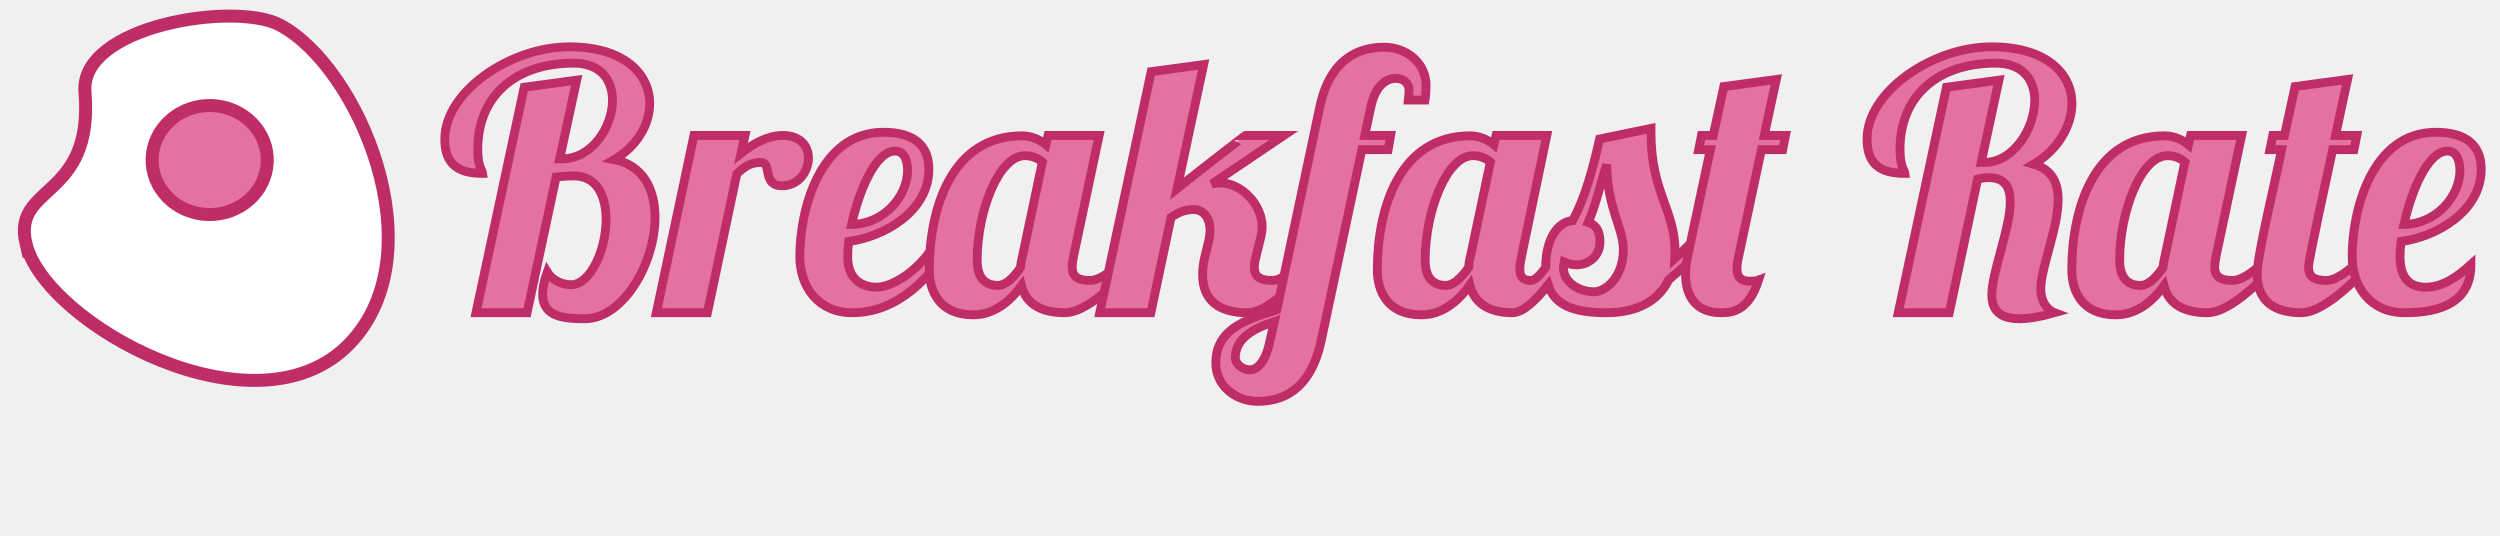
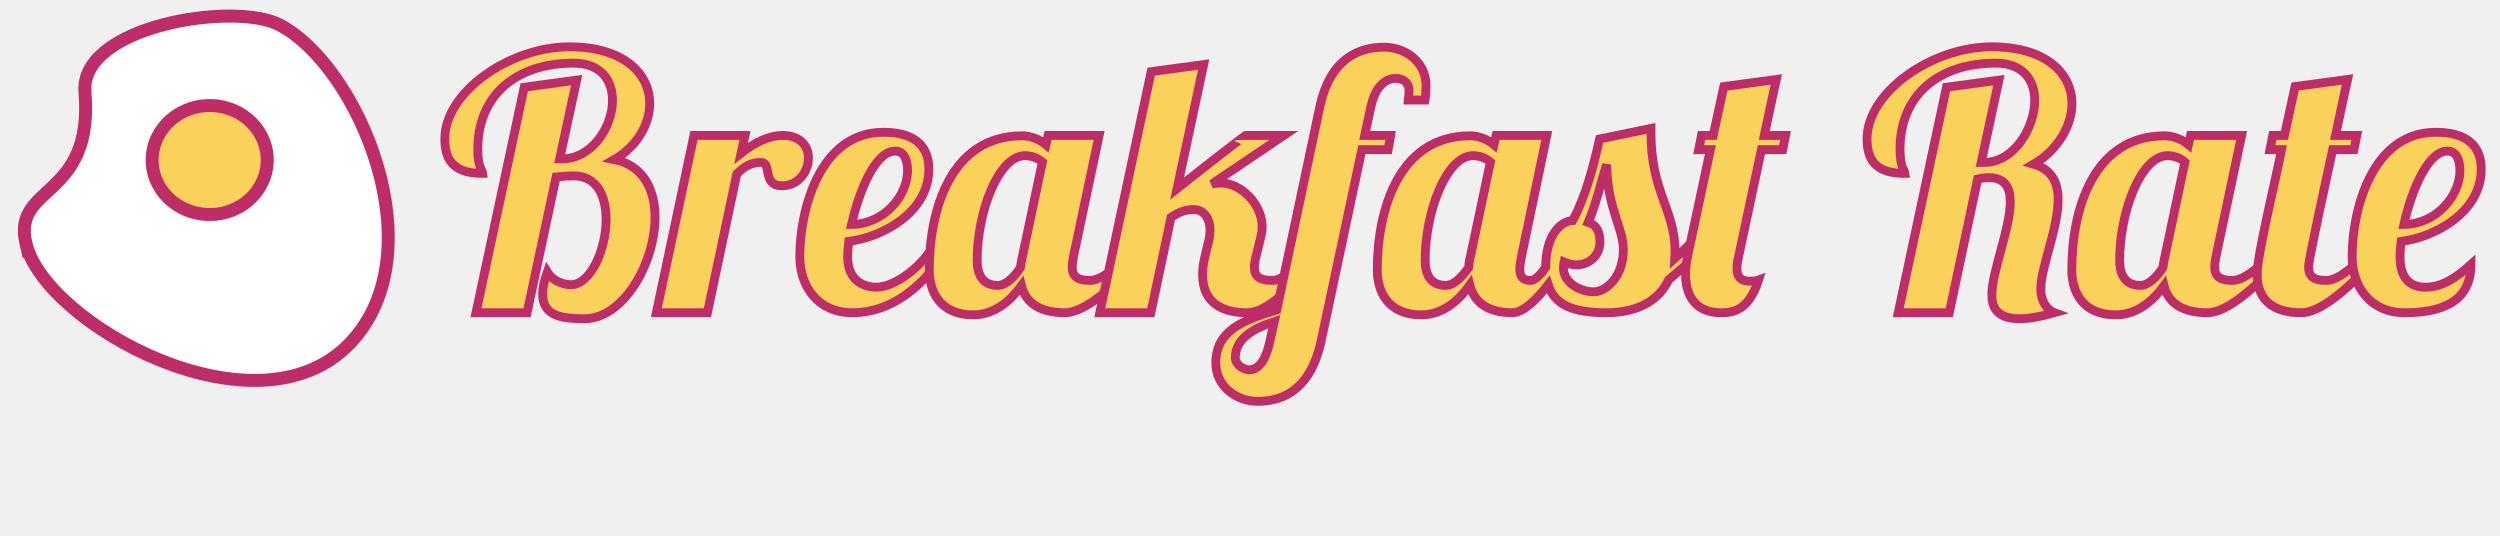
<svg xmlns="http://www.w3.org/2000/svg" width="210" height="45" viewBox="0 0 210 45" id="svg4136" version="1.1">
  <defs id="defs4138" />
  <g id="layer1" transform="translate(0,-1007.362)">
    <path style="fill:#ffffff;fill-opacity:1;fill-rule:evenodd;stroke:#be2d68;stroke-width:1.09;stroke-linecap:butt;stroke-linejoin:miter;stroke-miterlimit:4;stroke-dasharray:none;stroke-opacity:1" d="m 2.182,1027.826 c 1.588,6.731 19.381,16.596 27.222,8.363 7.318,-7.685 0.722,-23.248 -5.913,-26.735 -3.781,-1.988 -16.815,0.062 -16.353,5.658 0.747,9.049 -6.141,7.695 -4.957,12.715 z" id="path4711" />
-     <path style="opacity:1;fill:#e571a0;fill-opacity:1;fill-rule:evenodd;stroke:#be2d68;stroke-width:1.09;stroke-linecap:round;stroke-linejoin:round;stroke-miterlimit:4;stroke-dasharray:none;stroke-dashoffset:0;stroke-opacity:1" id="path4715" d="m 15.089,1016.9 a 4.837,4.579 0 0 1 6.644,1.504 4.837,4.579 0 0 1 -1.571,6.294 4.837,4.579 0 0 1 -6.653,-1.47 4.837,4.579 0 0 1 1.536,-6.302" />
-     <g id="g4706" style="stroke:#be2d68;stroke-width:1;stroke-miterlimit:4;stroke-dasharray:none;stroke-opacity:1" transform="matrix(0.7444963,0,0,0.7444963,0.0503508,257.596)">
-       <g style="font-style:normal;font-weight:normal;font-size:40px;line-height:125%;font-family:Sans;letter-spacing:0px;word-spacing:0px;fill:#e571a0;fill-opacity:1;stroke:#be2d68;stroke-width:1;stroke-linecap:butt;stroke-linejoin:miter;stroke-miterlimit:4;stroke-dasharray:none;stroke-opacity:1" id="text4136">
-         <path d="m 59.078,1016.922 -5.44,25.44 5.76,0 3.28,-15.32 c 0.72,-0.08 1.48,-0.12 2,-0.12 2.64,0 3.64,2.32 3.64,4.92 0,3.4 -1.76,7.36 -3.96,7.36 -0.56,0 -1.92,-0.2 -2.68,-1.44 -0.36,1 -0.52,1.84 -0.52,2.52 0,2.52 2.32,2.76 4.72,2.76 4.4,0 7.96,-6.28 7.96,-11.44 0,-3.12 -1.32,-5.88 -4.6,-6.52 2.56,-1.48 4,-3.96 4,-6.32 0,-3.28 -2.8,-6.4 -9.08,-6.4 -6.68,0 -14.04,5.08 -14.04,10.4 0,2.88 1.52,3.88 4.28,3.88 -0.04,-0.36 -0.56,-0.68 -0.56,-2.72 0,-6.08 4.32,-9.72 10.8,-9.72 3.12,0 4.4,1.96 4.4,4.2 0,3.04 -2.36,6.6 -5.68,6.6 l -0.28,0 1.92,-8.88 -5.92,0.8 z" style="font-style:normal;font-variant:normal;font-weight:normal;font-stretch:normal;font-family:'Lobster 1.3';-inkscape-font-specification:'Lobster 1.3, ';fill:#e571a0;fill-opacity:1;stroke:#be2d68;stroke-width:1;stroke-miterlimit:4;stroke-dasharray:none;stroke-opacity:1" id="path4727" />
-         <path d="m 78.228,1022.362 -4.24,20 5.76,0 3.32,-15.68 c 0.92,-0.84 1.56,-1.28 2.76,-1.28 1.2,0 0.08,2.64 2.32,2.64 1.96,0 3,-1.72 3,-3.12 0,-1.52 -1.08,-2.56 -2.88,-2.56 -1.68,0 -3.28,0.88 -4.72,2 l 0.44,-2 -5.76,0 z" style="font-style:normal;font-variant:normal;font-weight:normal;font-stretch:normal;font-family:'Lobster 1.3';-inkscape-font-specification:'Lobster 1.3, ';fill:#e571a0;fill-opacity:1;stroke:#be2d68;stroke-width:1;stroke-miterlimit:4;stroke-dasharray:none;stroke-opacity:1" id="path4729" />
-         <path d="m 95.573,1036.042 c 0,-0.48 0.04,-1.08 0.12,-1.72 3.8,-0.48 9.04,-3.28 9.04,-8.16 0,-2.8 -1.84,-4.16 -5.12,-4.16 -7.28,0 -9.44,8.92 -9.44,14 0,3.44 2.08,6.36 5.92,6.36 5.16,0 9,-4.04 11.28,-8.16 l -1.8,0 c -1.4,2.96 -4.76,5.28 -6.72,5.28 -1.56,0 -3.28,-0.8 -3.28,-3.44 z m 6.76,-9.68 c -0.04,2.84 -2.64,6 -6.32,6.04 0.84,-3.76 2.68,-8.28 4.92,-8.28 1.2,0 1.4,1.4 1.4,2.24 z" style="font-style:normal;font-variant:normal;font-weight:normal;font-stretch:normal;font-family:'Lobster 1.3';-inkscape-font-specification:'Lobster 1.3, ';fill:#e571a0;fill-opacity:1;stroke:#be2d68;stroke-width:1;stroke-miterlimit:4;stroke-dasharray:none;stroke-opacity:1" id="path4731" />
-         <path d="m 118.183,1022.362 -0.24,1.04 c -0.72,-0.6 -1.72,-1 -2.68,-1 -8,0 -10.48,8.24 -10.48,15.12 0,2.36 1.12,5.08 4.96,5.08 2.44,0 4.24,-1.64 5.44,-3.28 0.52,2.08 2.28,3.04 4.88,3.04 3.12,0 7.64,-5.32 9.48,-7.16 l -1.36,0 c -1.6,1.28 -3.68,3.52 -5.28,3.52 -1.6,0 -2,-0.64 -2,-1.52 0,-0.36 0.08,-0.8 0.16,-1.24 l 2.88,-13.6 -5.76,0 z m -2.6,2.28 c 0.56,0 1.32,0.16 1.96,0.72 l -2.24,10.6 c -0.12,0.48 -0.2,0.92 -0.24,1.32 -0.76,1.12 -1.64,2 -2.56,2 -1,0 -2.32,-0.44 -2.32,-2.84 0,-5.44 2.4,-11.8 5.4,-11.8 z" style="font-style:normal;font-variant:normal;font-weight:normal;font-stretch:normal;font-family:'Lobster 1.3';-inkscape-font-specification:'Lobster 1.3, ';fill:#e571a0;fill-opacity:1;stroke:#be2d68;stroke-width:1;stroke-miterlimit:4;stroke-dasharray:none;stroke-opacity:1" id="path4733" />
-         <path d="m 140.459,1022.362 c 0,-0.04 -4.72,3.6 -7.72,6 l 3,-14 -5.92,0.8 -5.8,27.2 5.76,0 2.28,-10.76 c 0.84,-0.56 1.56,-0.88 2.56,-0.88 1.08,0 1.84,0.92 1.84,2.36 0,0.32 -0.04,0.68 -0.12,1.04 l -0.44,1.84 c -0.2,0.76 -0.28,1.48 -0.28,2.12 0,2.92 1.92,4.28 5,4.28 3.12,0 6.96,-5.32 8.8,-7.16 l -1.36,0 c -1.6,1.28 -3,3.52 -4.6,3.52 -1.56,0 -2,-0.6 -2,-1.48 0,-0.4 0.08,-0.84 0.2,-1.28 l 0.56,-2.28 c 0.08,-0.32 0.12,-0.68 0.12,-1 0,-2.64 -2.48,-4.96 -4.64,-4.96 -0.36,0 -0.68,0.04 -1.04,0.12 l 8.12,-5.48 -4.32,0 z" style="font-style:normal;font-variant:normal;font-weight:normal;font-stretch:normal;font-family:'Lobster 1.3';-inkscape-font-specification:'Lobster 1.3, ';fill:#e571a0;fill-opacity:1;stroke:#be2d68;stroke-width:1;stroke-miterlimit:4;stroke-dasharray:none;stroke-opacity:1" id="path4735" />
-         <path d="m 160.71,1018.362 c 0.08,-0.48 0.12,-1 0.12,-1.64 0,-2.6 -2.28,-4.32 -4.72,-4.32 -2.64,0 -6.08,1.08 -7.28,6.8 l -4.84,22.84 c -3.8,1.16 -6.88,2.32 -6.88,6 0,2.6 2.28,4.32 4.72,4.32 2.6,0 5.92,-1.08 7.16,-6.8 l 4.6,-21.6 2.96,0 0.28,-1.6 -2.92,0 0.68,-3.16 c 0.56,-2.68 1.92,-3.28 2.8,-3.28 0.8,0 1.52,0.44 1.52,1.36 0,0.36 -0.04,0.68 -0.08,1.08 l 1.88,0 z m -21.4,29.12 c 0,-2.16 1.88,-3.28 4.4,-4.12 l -0.52,2.32 c -0.52,2.36 -1.44,3.12 -2.28,3.12 -0.88,0 -1.6,-0.76 -1.6,-1.32 z" style="font-style:normal;font-variant:normal;font-weight:normal;font-stretch:normal;font-family:'Lobster 1.3';-inkscape-font-specification:'Lobster 1.3, ';fill:#e571a0;fill-opacity:1;stroke:#be2d68;stroke-width:1;stroke-miterlimit:4;stroke-dasharray:none;stroke-opacity:1" id="path4737" />
-         <path d="m 168.73,1022.362 -0.24,1.04 c -0.72,-0.6 -1.72,-1 -2.68,-1 -8,0 -10.48,8.24 -10.48,15.12 0,2.36 1.12,5.08 4.96,5.08 2.48,0 4.28,-1.68 5.48,-3.36 0.48,1.92 2,3.12 4.8,3.12 1.16,0 2.6,-1.32 4.04,-3.16 0.72,2.32 2.88,3.16 6.56,3.16 3.72,0 6,-1.52 7.04,-3.72 1.6,-1.36 3.2,-2.76 4.32,-3.64 l -1.04,-1.36 c -0.48,0.56 -1.48,1.6 -2.6,2.6 l 0.04,-0.84 c -0.04,-4.68 -2.72,-6.68 -2.72,-13.28 l 0,-0.56 -5.8,1.2 c -0.68,3.04 -1.6,6.6 -3.04,9.2 -1.6,0.12 -3.04,1.96 -3.04,5.28 -0.64,0.92 -1.24,1.48 -1.68,1.48 -0.92,0 -1.24,-0.44 -1.24,-1.28 0,-0.4 0.08,-0.88 0.2,-1.48 l 2.84,-13.6 -5.72,0 z m -2.88,13.6 c -0.12,0.44 -0.2,0.88 -0.2,1.28 -0.8,1.12 -1.68,2.04 -2.6,2.04 -1,0 -2.32,-0.44 -2.32,-2.84 0,-5.44 2.4,-11.8 5.4,-11.8 0.56,0 1.32,0.16 1.96,0.72 l -2.24,10.6 z m 14.6,-1.56 c 0,-1.2 -0.36,-1.92 -1.32,-2.24 0.88,-2 1.44,-4.56 2.08,-6.52 0.08,5 1.88,7.12 1.88,9.6 0,3.08 -1.96,4.76 -3.32,4.76 -1.56,0 -3.44,-1 -3.44,-2.72 0,-0.2 0.04,-0.44 0.08,-0.64 0.48,0.2 0.92,0.32 1.4,0.32 1.4,0 2.64,-1.04 2.64,-2.56 z" style="font-style:normal;font-variant:normal;font-weight:normal;font-stretch:normal;font-family:'Lobster 1.3';-inkscape-font-specification:'Lobster 1.3, ';fill:#e571a0;fill-opacity:1;stroke:#be2d68;stroke-width:1;stroke-miterlimit:4;stroke-dasharray:none;stroke-opacity:1" id="path4739" />
-         <path d="m 198.67,1023.962 2.4,0 0.32,-1.6 -2.4,0 c 0.76,-3.6 1.36,-6.32 1.36,-6.32 l -5.92,0.8 -1.2,5.52 -1.32,0 -0.32,1.6 1.32,0 -2.56,12 c -0.16,0.72 -0.24,1.44 -0.24,2.08 0,2.48 1.2,4.32 4,4.32 1.36,0 3.12,-0.24 4.24,-3.68 -0.32,0.12 -0.76,0.12 -1.04,0.12 -1.08,0 -1.4,-0.6 -1.4,-1.44 0,-0.44 0.08,-0.92 0.2,-1.4 l 2.56,-12 z" style="font-style:normal;font-variant:normal;font-weight:normal;font-stretch:normal;font-family:'Lobster 1.3';-inkscape-font-specification:'Lobster 1.3, ';fill:#e571a0;fill-opacity:1;stroke:#be2d68;stroke-width:1;stroke-miterlimit:4;stroke-dasharray:none;stroke-opacity:1" id="path4741" />
-         <path d="m 219.547,1016.922 -5.44,25.44 5.76,0 3.2,-15.08 c 0.48,-0.12 0.92,-0.16 1.28,-0.16 1.8,0 2.4,1.12 2.4,2.72 0,3.04 -2.08,7.88 -2.08,10.52 0,1.32 0.52,2.68 3.12,2.68 0.96,0 2.28,-0.2 3.96,-0.68 -0.96,-0.36 -1.56,-1.44 -1.56,-2.64 0,-2.48 1.96,-6.84 1.96,-10.12 0,-1.88 -0.68,-3.4 -2.76,-4 2.76,-1.6 4.32,-4.4 4.32,-6.84 0,-3.28 -2.76,-6.4 -9.08,-6.4 -6.68,0 -14.04,5.08 -14.04,10.4 0,2.88 1.52,3.88 4.28,3.88 -0.04,-0.36 -0.56,-0.68 -0.56,-2.72 0,-6.08 4.32,-9.72 10.8,-9.72 3.12,0 4.4,1.96 4.4,4.2 0,3.12 -2.36,7 -5.68,7 l -0.36,0 2,-9.28 -5.92,0.8 z" style="font-style:normal;font-variant:normal;font-weight:normal;font-stretch:normal;font-family:'Lobster 1.3';-inkscape-font-specification:'Lobster 1.3, ';fill:#e571a0;fill-opacity:1;stroke:#be2d68;stroke-width:1;stroke-miterlimit:4;stroke-dasharray:none;stroke-opacity:1" id="path4743" />
-         <path d="m 247.089,1022.362 -0.24,1.04 c -0.72,-0.6 -1.72,-1 -2.68,-1 -8,0 -10.48,8.24 -10.48,15.12 0,2.36 1.12,5.08 4.96,5.08 2.44,0 4.24,-1.64 5.44,-3.28 0.52,2.08 2.28,3.04 4.88,3.04 3.12,0 7.64,-5.32 9.48,-7.16 l -1.36,0 c -1.6,1.28 -3.68,3.52 -5.28,3.52 -1.6,0 -2,-0.64 -2,-1.52 0,-0.36 0.08,-0.8 0.16,-1.24 l 2.88,-13.6 -5.76,0 z m -2.6,2.28 c 0.56,0 1.32,0.16 1.96,0.72 l -2.24,10.6 c -0.12,0.48 -0.2,0.92 -0.24,1.32 -0.76,1.12 -1.64,2 -2.56,2 -1,0 -2.32,-0.44 -2.32,-2.84 0,-5.44 2.4,-11.8 5.4,-11.8 z" style="font-style:normal;font-variant:normal;font-weight:normal;font-stretch:normal;font-family:'Lobster 1.3';-inkscape-font-specification:'Lobster 1.3, ';fill:#e571a0;fill-opacity:1;stroke:#be2d68;stroke-width:1;stroke-miterlimit:4;stroke-dasharray:none;stroke-opacity:1" id="path4745" />
-         <path d="m 258.883,1016.842 -1.2,5.52 -1.32,0 -0.32,1.6 1.32,0 c -0.68,3.44 -2.76,11.92 -2.76,14.04 0,3 1.88,4.36 4.96,4.36 3.12,0 7.64,-5.32 9.48,-7.16 l -1.36,0 c -1.6,1.28 -3.68,3.52 -5.28,3.52 -1.6,0 -2,-0.6 -2,-1.52 0,-0.2 -0.04,-0.6 2.72,-13.24 l 2.4,0 0.32,-1.6 -2.4,0 c 0.76,-3.6 1.36,-6.32 1.36,-6.32 l -5.92,0.8 z" style="font-style:normal;font-variant:normal;font-weight:normal;font-stretch:normal;font-family:'Lobster 1.3';-inkscape-font-specification:'Lobster 1.3, ';fill:#e571a0;fill-opacity:1;stroke:#be2d68;stroke-width:1;stroke-miterlimit:4;stroke-dasharray:none;stroke-opacity:1" id="path4747" />
-         <path d="m 271.242,1042.362 c 4,0 7.48,-1.12 7.48,-5.44 -1.64,1.48 -3.24,2.56 -5.12,2.56 -1.56,0 -2.88,-0.8 -2.88,-3.44 0,-0.48 0.04,-1.08 0.12,-1.72 3.8,-0.48 9.04,-3.28 9.04,-8.16 0,-2.8 -1.84,-4.16 -5.12,-4.16 -7.28,0 -9.44,8.92 -9.44,14 0,3.44 2.08,6.36 5.92,6.36 z m 6.24,-16 c -0.04,2.84 -2.64,6 -6.32,6.04 0.84,-3.76 2.68,-8.28 4.92,-8.28 1.2,0 1.4,1.4 1.4,2.24 z" style="font-style:normal;font-variant:normal;font-weight:normal;font-stretch:normal;font-family:'Lobster 1.3';-inkscape-font-specification:'Lobster 1.3, ';fill:#e571a0;fill-opacity:1;stroke:#be2d68;stroke-width:1;stroke-miterlimit:4;stroke-dasharray:none;stroke-opacity:1" id="path4749" />
+     <path style="opacity:1;fill:#f9d15b;fill-opacity:1;fill-rule:evenodd;stroke:#be2d68;stroke-width:1.09;stroke-linecap:round;stroke-linejoin:round;stroke-miterlimit:4;stroke-dasharray:none;stroke-dashoffset:0;stroke-opacity:1" id="path4715" d="m 15.089,1016.9 a 4.837,4.579 0 0 1 6.644,1.504 4.837,4.579 0 0 1 -1.571,6.294 4.837,4.579 0 0 1 -6.653,-1.47 4.837,4.579 0 0 1 1.536,-6.302" />
+     <g id="g4706" style="stroke:#be2d68;stroke-width:1;stroke-miterlimit:4;stroke-dasharray:none;stroke-opacity:1;fill:#f9d15b;fill-opacity:1" transform="matrix(0.7444963,0,0,0.7444963,0.0503508,257.596)">
+       <g style="font-style:normal;font-weight:normal;font-size:40px;line-height:125%;font-family:Sans;letter-spacing:0px;word-spacing:0px;fill:#f9d15b;fill-opacity:1;stroke:#be2d68;stroke-width:1;stroke-linecap:butt;stroke-linejoin:miter;stroke-miterlimit:4;stroke-dasharray:none;stroke-opacity:1" id="text4136">
+         <path d="m 59.078,1016.922 -5.44,25.44 5.76,0 3.28,-15.32 c 0.72,-0.08 1.48,-0.12 2,-0.12 2.64,0 3.64,2.32 3.64,4.92 0,3.4 -1.76,7.36 -3.96,7.36 -0.56,0 -1.92,-0.2 -2.68,-1.44 -0.36,1 -0.52,1.84 -0.52,2.52 0,2.52 2.32,2.76 4.72,2.76 4.4,0 7.96,-6.28 7.96,-11.44 0,-3.12 -1.32,-5.88 -4.6,-6.52 2.56,-1.48 4,-3.96 4,-6.32 0,-3.28 -2.8,-6.4 -9.08,-6.4 -6.68,0 -14.04,5.08 -14.04,10.4 0,2.88 1.52,3.88 4.28,3.88 -0.04,-0.36 -0.56,-0.68 -0.56,-2.72 0,-6.08 4.32,-9.72 10.8,-9.72 3.12,0 4.4,1.96 4.4,4.2 0,3.04 -2.36,6.6 -5.68,6.6 l -0.28,0 1.92,-8.88 -5.92,0.8 z" style="font-style:normal;font-variant:normal;font-weight:normal;font-stretch:normal;font-family:'Lobster 1.3';-inkscape-font-specification:'Lobster 1.3, ';fill:#f9d15b;fill-opacity:1;stroke:#be2d68;stroke-width:1;stroke-miterlimit:4;stroke-dasharray:none;stroke-opacity:1" id="path4727" />
+         <path d="m 78.228,1022.362 -4.24,20 5.76,0 3.32,-15.68 c 0.92,-0.84 1.56,-1.28 2.76,-1.28 1.2,0 0.08,2.64 2.32,2.64 1.96,0 3,-1.72 3,-3.12 0,-1.52 -1.08,-2.56 -2.88,-2.56 -1.68,0 -3.28,0.88 -4.72,2 l 0.44,-2 -5.76,0 z" style="font-style:normal;font-variant:normal;font-weight:normal;font-stretch:normal;font-family:'Lobster 1.3';-inkscape-font-specification:'Lobster 1.3, ';fill:#f9d15b;fill-opacity:1;stroke:#be2d68;stroke-width:1;stroke-miterlimit:4;stroke-dasharray:none;stroke-opacity:1" id="path4729" />
+         <path d="m 95.573,1036.042 c 0,-0.48 0.04,-1.08 0.12,-1.72 3.8,-0.48 9.04,-3.28 9.04,-8.16 0,-2.8 -1.84,-4.16 -5.12,-4.16 -7.28,0 -9.44,8.92 -9.44,14 0,3.44 2.08,6.36 5.92,6.36 5.16,0 9,-4.04 11.28,-8.16 l -1.8,0 c -1.4,2.96 -4.76,5.28 -6.72,5.28 -1.56,0 -3.28,-0.8 -3.28,-3.44 z m 6.76,-9.68 c -0.04,2.84 -2.64,6 -6.32,6.04 0.84,-3.76 2.68,-8.28 4.92,-8.28 1.2,0 1.4,1.4 1.4,2.24 z" style="font-style:normal;font-variant:normal;font-weight:normal;font-stretch:normal;font-family:'Lobster 1.3';-inkscape-font-specification:'Lobster 1.3, ';fill:#f9d15b;fill-opacity:1;stroke:#be2d68;stroke-width:1;stroke-miterlimit:4;stroke-dasharray:none;stroke-opacity:1" id="path4731" />
+         <path d="m 118.183,1022.362 -0.24,1.04 c -0.72,-0.6 -1.72,-1 -2.68,-1 -8,0 -10.48,8.24 -10.48,15.12 0,2.36 1.12,5.08 4.96,5.08 2.44,0 4.24,-1.64 5.44,-3.28 0.52,2.08 2.28,3.04 4.88,3.04 3.12,0 7.64,-5.32 9.48,-7.16 l -1.36,0 c -1.6,1.28 -3.68,3.52 -5.28,3.52 -1.6,0 -2,-0.64 -2,-1.52 0,-0.36 0.08,-0.8 0.16,-1.24 l 2.88,-13.6 -5.76,0 z m -2.6,2.28 c 0.56,0 1.32,0.16 1.96,0.72 l -2.24,10.6 c -0.12,0.48 -0.2,0.92 -0.24,1.32 -0.76,1.12 -1.64,2 -2.56,2 -1,0 -2.32,-0.44 -2.32,-2.84 0,-5.44 2.4,-11.8 5.4,-11.8 z" style="font-style:normal;font-variant:normal;font-weight:normal;font-stretch:normal;font-family:'Lobster 1.3';-inkscape-font-specification:'Lobster 1.3, ';fill:#f9d15b;fill-opacity:1;stroke:#be2d68;stroke-width:1;stroke-miterlimit:4;stroke-dasharray:none;stroke-opacity:1" id="path4733" />
+         <path d="m 140.459,1022.362 c 0,-0.04 -4.72,3.6 -7.72,6 l 3,-14 -5.92,0.8 -5.8,27.2 5.76,0 2.28,-10.76 c 0.84,-0.56 1.56,-0.88 2.56,-0.88 1.08,0 1.84,0.92 1.84,2.36 0,0.32 -0.04,0.68 -0.12,1.04 l -0.44,1.84 c -0.2,0.76 -0.28,1.48 -0.28,2.12 0,2.92 1.92,4.28 5,4.28 3.12,0 6.96,-5.32 8.8,-7.16 l -1.36,0 c -1.6,1.28 -3,3.52 -4.6,3.52 -1.56,0 -2,-0.6 -2,-1.48 0,-0.4 0.08,-0.84 0.2,-1.28 l 0.56,-2.28 c 0.08,-0.32 0.12,-0.68 0.12,-1 0,-2.64 -2.48,-4.96 -4.64,-4.96 -0.36,0 -0.68,0.04 -1.04,0.12 l 8.12,-5.48 -4.32,0 z" style="font-style:normal;font-variant:normal;font-weight:normal;font-stretch:normal;font-family:'Lobster 1.3';-inkscape-font-specification:'Lobster 1.3, ';fill:#f9d15b;fill-opacity:1;stroke:#be2d68;stroke-width:1;stroke-miterlimit:4;stroke-dasharray:none;stroke-opacity:1" id="path4735" />
+         <path d="m 160.71,1018.362 c 0.08,-0.48 0.12,-1 0.12,-1.64 0,-2.6 -2.28,-4.32 -4.72,-4.32 -2.64,0 -6.08,1.08 -7.28,6.8 l -4.84,22.84 c -3.8,1.16 -6.88,2.32 -6.88,6 0,2.6 2.28,4.32 4.72,4.32 2.6,0 5.92,-1.08 7.16,-6.8 l 4.6,-21.6 2.96,0 0.28,-1.6 -2.92,0 0.68,-3.16 c 0.56,-2.68 1.92,-3.28 2.8,-3.28 0.8,0 1.52,0.44 1.52,1.36 0,0.36 -0.04,0.68 -0.08,1.08 l 1.88,0 z m -21.4,29.12 c 0,-2.16 1.88,-3.28 4.4,-4.12 l -0.52,2.32 c -0.52,2.36 -1.44,3.12 -2.28,3.12 -0.88,0 -1.6,-0.76 -1.6,-1.32 z" style="font-style:normal;font-variant:normal;font-weight:normal;font-stretch:normal;font-family:'Lobster 1.3';-inkscape-font-specification:'Lobster 1.3, ';fill:#f9d15b;fill-opacity:1;stroke:#be2d68;stroke-width:1;stroke-miterlimit:4;stroke-dasharray:none;stroke-opacity:1" id="path4737" />
+         <path d="m 168.73,1022.362 -0.24,1.04 c -0.72,-0.6 -1.72,-1 -2.68,-1 -8,0 -10.48,8.24 -10.48,15.12 0,2.36 1.12,5.08 4.96,5.08 2.48,0 4.28,-1.68 5.48,-3.36 0.48,1.92 2,3.12 4.8,3.12 1.16,0 2.6,-1.32 4.04,-3.16 0.72,2.32 2.88,3.16 6.56,3.16 3.72,0 6,-1.52 7.04,-3.72 1.6,-1.36 3.2,-2.76 4.32,-3.64 l -1.04,-1.36 c -0.48,0.56 -1.48,1.6 -2.6,2.6 l 0.04,-0.84 c -0.04,-4.68 -2.72,-6.68 -2.72,-13.28 l 0,-0.56 -5.8,1.2 c -0.68,3.04 -1.6,6.6 -3.04,9.2 -1.6,0.12 -3.04,1.96 -3.04,5.28 -0.64,0.92 -1.24,1.48 -1.68,1.48 -0.92,0 -1.24,-0.44 -1.24,-1.28 0,-0.4 0.08,-0.88 0.2,-1.48 l 2.84,-13.6 -5.72,0 z m -2.88,13.6 c -0.12,0.44 -0.2,0.88 -0.2,1.28 -0.8,1.12 -1.68,2.04 -2.6,2.04 -1,0 -2.32,-0.44 -2.32,-2.84 0,-5.44 2.4,-11.8 5.4,-11.8 0.56,0 1.32,0.16 1.96,0.72 l -2.24,10.6 z m 14.6,-1.56 c 0,-1.2 -0.36,-1.92 -1.32,-2.24 0.88,-2 1.44,-4.56 2.08,-6.52 0.08,5 1.88,7.12 1.88,9.6 0,3.08 -1.96,4.76 -3.32,4.76 -1.56,0 -3.44,-1 -3.44,-2.72 0,-0.2 0.04,-0.44 0.08,-0.64 0.48,0.2 0.92,0.32 1.4,0.32 1.4,0 2.64,-1.04 2.64,-2.56 z" style="font-style:normal;font-variant:normal;font-weight:normal;font-stretch:normal;font-family:'Lobster 1.3';-inkscape-font-specification:'Lobster 1.3, ';fill:#f9d15b;fill-opacity:1;stroke:#be2d68;stroke-width:1;stroke-miterlimit:4;stroke-dasharray:none;stroke-opacity:1" id="path4739" />
+         <path d="m 198.67,1023.962 2.4,0 0.32,-1.6 -2.4,0 c 0.76,-3.6 1.36,-6.32 1.36,-6.32 l -5.92,0.8 -1.2,5.52 -1.32,0 -0.32,1.6 1.32,0 -2.56,12 c -0.16,0.72 -0.24,1.44 -0.24,2.08 0,2.48 1.2,4.32 4,4.32 1.36,0 3.12,-0.24 4.24,-3.68 -0.32,0.12 -0.76,0.12 -1.04,0.12 -1.08,0 -1.4,-0.6 -1.4,-1.44 0,-0.44 0.08,-0.92 0.2,-1.4 l 2.56,-12 z" style="font-style:normal;font-variant:normal;font-weight:normal;font-stretch:normal;font-family:'Lobster 1.3';-inkscape-font-specification:'Lobster 1.3, ';fill:#f9d15b;fill-opacity:1;stroke:#be2d68;stroke-width:1;stroke-miterlimit:4;stroke-dasharray:none;stroke-opacity:1" id="path4741" />
+         <path d="m 219.547,1016.922 -5.44,25.44 5.76,0 3.2,-15.08 c 0.48,-0.12 0.92,-0.16 1.28,-0.16 1.8,0 2.4,1.12 2.4,2.72 0,3.04 -2.08,7.88 -2.08,10.52 0,1.32 0.52,2.68 3.12,2.68 0.96,0 2.28,-0.2 3.96,-0.68 -0.96,-0.36 -1.56,-1.44 -1.56,-2.64 0,-2.48 1.96,-6.84 1.96,-10.12 0,-1.88 -0.68,-3.4 -2.76,-4 2.76,-1.6 4.32,-4.4 4.32,-6.84 0,-3.28 -2.76,-6.4 -9.08,-6.4 -6.68,0 -14.04,5.08 -14.04,10.4 0,2.88 1.52,3.88 4.28,3.88 -0.04,-0.36 -0.56,-0.68 -0.56,-2.72 0,-6.08 4.32,-9.72 10.8,-9.72 3.12,0 4.4,1.96 4.4,4.2 0,3.12 -2.36,7 -5.68,7 l -0.36,0 2,-9.28 -5.92,0.8 z" style="font-style:normal;font-variant:normal;font-weight:normal;font-stretch:normal;font-family:'Lobster 1.3';-inkscape-font-specification:'Lobster 1.3, ';fill:#f9d15b;fill-opacity:1;stroke:#be2d68;stroke-width:1;stroke-miterlimit:4;stroke-dasharray:none;stroke-opacity:1" id="path4743" />
+         <path d="m 247.089,1022.362 -0.24,1.04 c -0.72,-0.6 -1.72,-1 -2.68,-1 -8,0 -10.48,8.24 -10.48,15.12 0,2.36 1.12,5.08 4.96,5.08 2.44,0 4.24,-1.64 5.44,-3.28 0.52,2.08 2.28,3.04 4.88,3.04 3.12,0 7.64,-5.32 9.48,-7.16 l -1.36,0 c -1.6,1.28 -3.68,3.52 -5.28,3.52 -1.6,0 -2,-0.64 -2,-1.52 0,-0.36 0.08,-0.8 0.16,-1.24 l 2.88,-13.6 -5.76,0 z m -2.6,2.28 c 0.56,0 1.32,0.16 1.96,0.72 l -2.24,10.6 c -0.12,0.48 -0.2,0.92 -0.24,1.32 -0.76,1.12 -1.64,2 -2.56,2 -1,0 -2.32,-0.44 -2.32,-2.84 0,-5.44 2.4,-11.8 5.4,-11.8 z" style="font-style:normal;font-variant:normal;font-weight:normal;font-stretch:normal;font-family:'Lobster 1.3';-inkscape-font-specification:'Lobster 1.3, ';fill:#f9d15b;fill-opacity:1;stroke:#be2d68;stroke-width:1;stroke-miterlimit:4;stroke-dasharray:none;stroke-opacity:1" id="path4745" />
+         <path d="m 258.883,1016.842 -1.2,5.52 -1.32,0 -0.32,1.6 1.32,0 c -0.68,3.44 -2.76,11.92 -2.76,14.04 0,3 1.88,4.36 4.96,4.36 3.12,0 7.64,-5.32 9.48,-7.16 l -1.36,0 c -1.6,1.28 -3.68,3.52 -5.28,3.52 -1.6,0 -2,-0.6 -2,-1.52 0,-0.2 -0.04,-0.6 2.72,-13.24 l 2.4,0 0.32,-1.6 -2.4,0 c 0.76,-3.6 1.36,-6.32 1.36,-6.32 l -5.92,0.8 z" style="font-style:normal;font-variant:normal;font-weight:normal;font-stretch:normal;font-family:'Lobster 1.3';-inkscape-font-specification:'Lobster 1.3, ';fill:#f9d15b;fill-opacity:1;stroke:#be2d68;stroke-width:1;stroke-miterlimit:4;stroke-dasharray:none;stroke-opacity:1" id="path4747" />
+         <path d="m 271.242,1042.362 c 4,0 7.48,-1.12 7.48,-5.44 -1.64,1.48 -3.24,2.56 -5.12,2.56 -1.56,0 -2.88,-0.8 -2.88,-3.44 0,-0.48 0.04,-1.08 0.12,-1.72 3.8,-0.48 9.04,-3.28 9.04,-8.16 0,-2.8 -1.84,-4.16 -5.12,-4.16 -7.28,0 -9.44,8.92 -9.44,14 0,3.44 2.08,6.36 5.92,6.36 z m 6.24,-16 c -0.04,2.84 -2.64,6 -6.32,6.04 0.84,-3.76 2.68,-8.28 4.92,-8.28 1.2,0 1.4,1.4 1.4,2.24 z" style="font-style:normal;font-variant:normal;font-weight:normal;font-stretch:normal;font-family:'Lobster 1.3';-inkscape-font-specification:'Lobster 1.3, ';fill:#f9d15b;fill-opacity:1;stroke:#be2d68;stroke-width:1;stroke-miterlimit:4;stroke-dasharray:none;stroke-opacity:1" id="path4749" />
      </g>
    </g>
  </g>
</svg>
